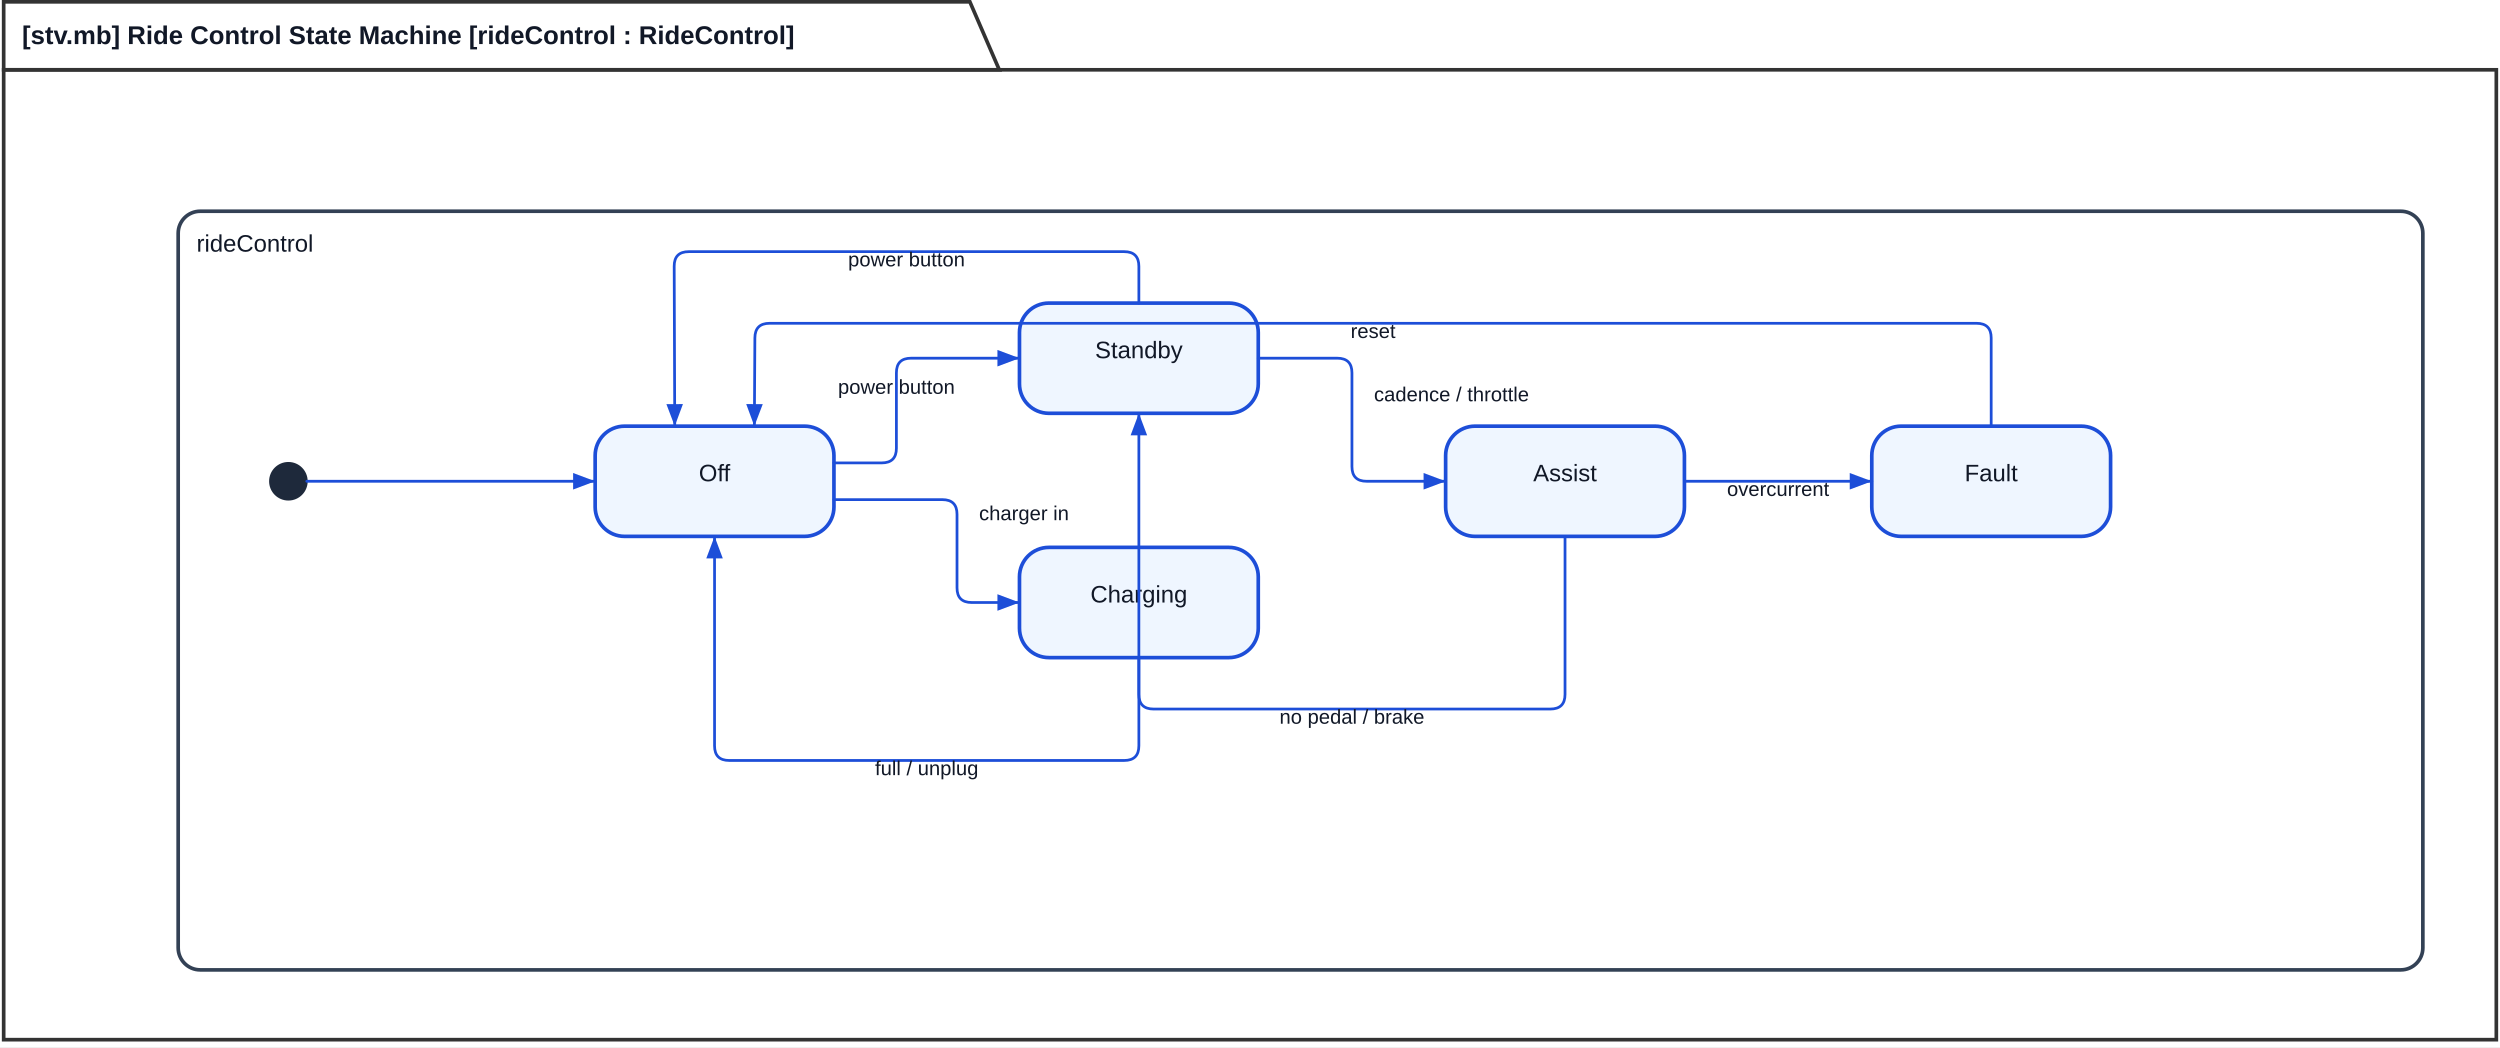
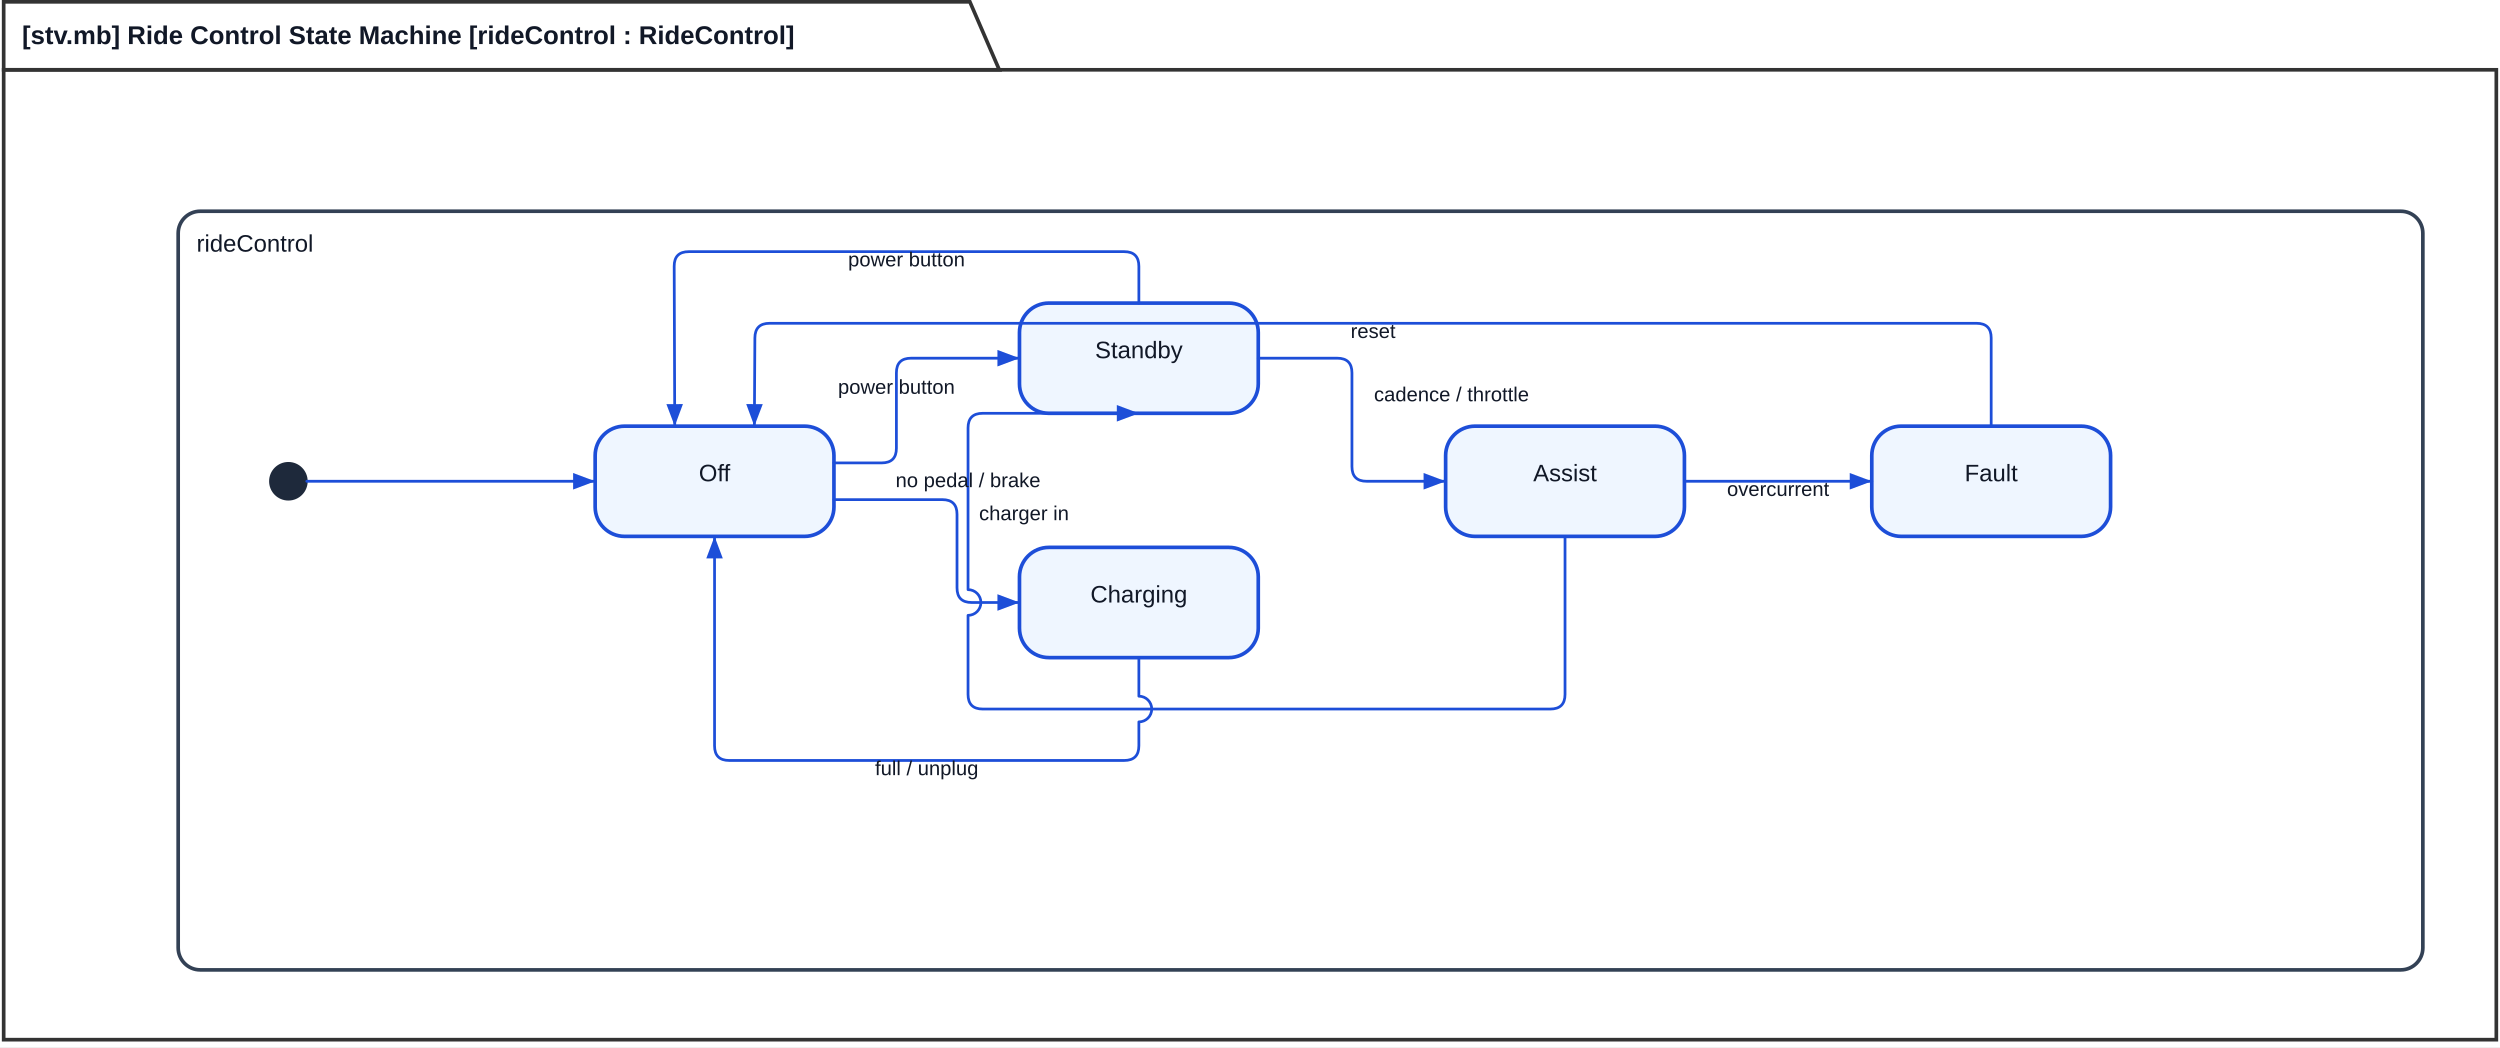
<svg xmlns="http://www.w3.org/2000/svg" width="1361" height="570" viewBox="0 0 1361 570">
  <defs>
    <style>text{font-family:Arial,Helvetica,sans-serif;fill:#111827}.label{font-size:13px}.small{font-size:11px}.header{font-size:14px;font-weight:600}</style>
    <marker id="arrow" markerWidth="8" markerHeight="6" refX="8" refY="3" orient="auto">
      <polygon points="0 0,8 3,0 6" fill="#1D4ED8" />
    </marker>
    <marker id="arrow-dark" markerWidth="8" markerHeight="6" refX="8" refY="3" orient="auto">
      <polygon points="0 0,8 3,0 6" fill="#334155" />
    </marker>
    <marker id="composition" markerWidth="12" markerHeight="12" refX="0" refY="6" orient="auto" markerUnits="strokeWidth">
      <polygon points="0 6,6 0,12 6,6 12" fill="#111827" stroke="#111827" />
    </marker>
  </defs>
  <rect x="0" y="0" width="1361" height="570" fill="#FFFFFF" />
  <rect x="2" y="38" width="1357" height="528" fill="none" stroke="#333333" stroke-width="2" />
  <path d="M 2 1 H 528 L 544 38 H 2 Z" fill="#FFFFFF" stroke="#333333" stroke-width="2" />
  <text class="header" x="12" y="24">[stv.mb] Ride Control State Machine [rideControl : RideControl]</text>
  <rect x="2" y="38" width="1357" height="530" fill="none" stroke="#333333" stroke-width="0" />
  <g transform="translate(2,40)">
    <rect id="boundary" x="95" y="75" width="1222" height="413" rx="12" fill="#FFFFFF" stroke="#334155" stroke-width="2" />
    <text class="label" x="105" y="97">rideControl</text>
    <circle id="initial" cx="155" cy="222" r="10" fill="#1E293B" stroke="#1E293B" stroke-width="1" />
    <rect id="off" x="322" y="192" width="130" height="60" rx="16" fill="#EFF6FF" stroke="#1D4ED8" stroke-width="2" />
    <text class="label" text-anchor="middle" x="387" y="222">Off</text>
    <rect id="standby" x="553" y="125" width="130" height="60" rx="16" fill="#EFF6FF" stroke="#1D4ED8" stroke-width="2" />
    <text class="label" text-anchor="middle" x="618" y="155">Standby</text>
    <rect id="assist" x="785" y="192" width="130" height="60" rx="16" fill="#EFF6FF" stroke="#1D4ED8" stroke-width="2" />
    <text class="label" text-anchor="middle" x="850" y="222">Assist</text>
    <rect id="charging" x="553" y="258" width="130" height="60" rx="16" fill="#EFF6FF" stroke="#1D4ED8" stroke-width="2" />
    <text class="label" text-anchor="middle" x="618" y="288">Charging</text>
    <rect id="fault" x="1017" y="192" width="130" height="60" rx="16" fill="#EFF6FF" stroke="#1D4ED8" stroke-width="2" />
    <text class="label" text-anchor="middle" x="1082" y="222">Fault</text>
    <path d="M 165,222 L 322,222" fill="none" stroke="#1D4ED8" stroke-width="1.5" stroke-linejoin="round" stroke-linecap="round" marker-end="url(#arrow)" />
    <path d="M 452,211.998 L 478,212 Q 486,212 486,204 L 486,163 Q 486,155 494,155 L 553,155" fill="none" stroke="#1D4ED8" stroke-width="1.5" stroke-linejoin="round" stroke-linecap="round" marker-end="url(#arrow)" />
    <path d="M 683,155 L 726,155 Q 734,155 734,163 L 734,214 Q 734,222 742,222 L 785,222" fill="none" stroke="#1D4ED8" stroke-width="1.5" stroke-linejoin="round" stroke-linecap="round" marker-end="url(#arrow)" />
    <path d="M 452,232.002 L 511,232 Q 519,232 519,240 L 519,280 Q 519,288 527,288 L 553,288" fill="none" stroke="#1D4ED8" stroke-width="1.5" stroke-linejoin="round" stroke-linecap="round" marker-end="url(#arrow)" />
    <path d="M 915,222 L 1017,222" fill="none" stroke="#1D4ED8" stroke-width="1.5" stroke-linejoin="round" stroke-linecap="round" marker-end="url(#arrow)" />
-     <path d="M 850,252 L 850,338 Q 850,346 842,346 L 626,346 Q 618,346 618,338 L 618,185" fill="none" stroke="#1D4ED8" stroke-width="1.5" stroke-linejoin="round" stroke-linecap="round" marker-end="url(#arrow)" />
-     <path d="M 618,318 L 618,366 Q 618,374 610,374 L 395,374 Q 387,374 387,366 L 387,252" fill="none" stroke="#1D4ED8" stroke-width="1.5" stroke-linejoin="round" stroke-linecap="round" marker-end="url(#arrow)" />
+     <path d="M 850,252 L 850,338 Q 850,346 842,346 L 533,346 Q 525,346 525,338 L 525,295 A 7 7 0 0 0 525,281 L 525,193 Q 525,185 533,185 L 618,185" fill="none" stroke="#1D4ED8" stroke-width="1.5" stroke-linejoin="round" stroke-linecap="round" marker-end="url(#arrow)" />
+     <path d="M 618,318 L 618,339 A 7 7 0 0 1 618,353 L 618,366 Q 618,374 610,374 L 395,374 Q 387,374 387,366 L 387,252" fill="none" stroke="#1D4ED8" stroke-width="1.5" stroke-linejoin="round" stroke-linecap="round" marker-end="url(#arrow)" />
    <path d="M 618,125 L 618,105 Q 618,97 610,97 L 373,97 Q 365,97 365.028,105 L 365.329,192" fill="none" stroke="#1D4ED8" stroke-width="1.5" stroke-linejoin="round" stroke-linecap="round" marker-end="url(#arrow)" />
    <path d="M 1082,192 L 1082,144 Q 1082,136 1074,136 L 417,136 Q 409,136 408.953,144 L 408.671,192" fill="none" stroke="#1D4ED8" stroke-width="1.5" stroke-linejoin="round" stroke-linecap="round" marker-end="url(#arrow)" />
    <text class="small" text-anchor="middle" x="486" y="174.4">power button</text>
    <text class="small" x="746" y="178.45">cadence / throttle</text>
    <text class="small" x="531" y="243.2">charger in</text>
    <text class="small" text-anchor="middle" x="966" y="230">overcurrent</text>
-     <text class="small" text-anchor="middle" x="734" y="354">no pedal / brake</text>
+     <text class="small" text-anchor="middle" x="525" y="225.2">no pedal / brake</text>
    <text class="small" text-anchor="middle" x="502.5" y="382">full / unplug</text>
    <text class="small" text-anchor="middle" x="491.5" y="105">power button</text>
    <text class="small" text-anchor="middle" x="745.5" y="144">reset</text>
  </g>
</svg>
